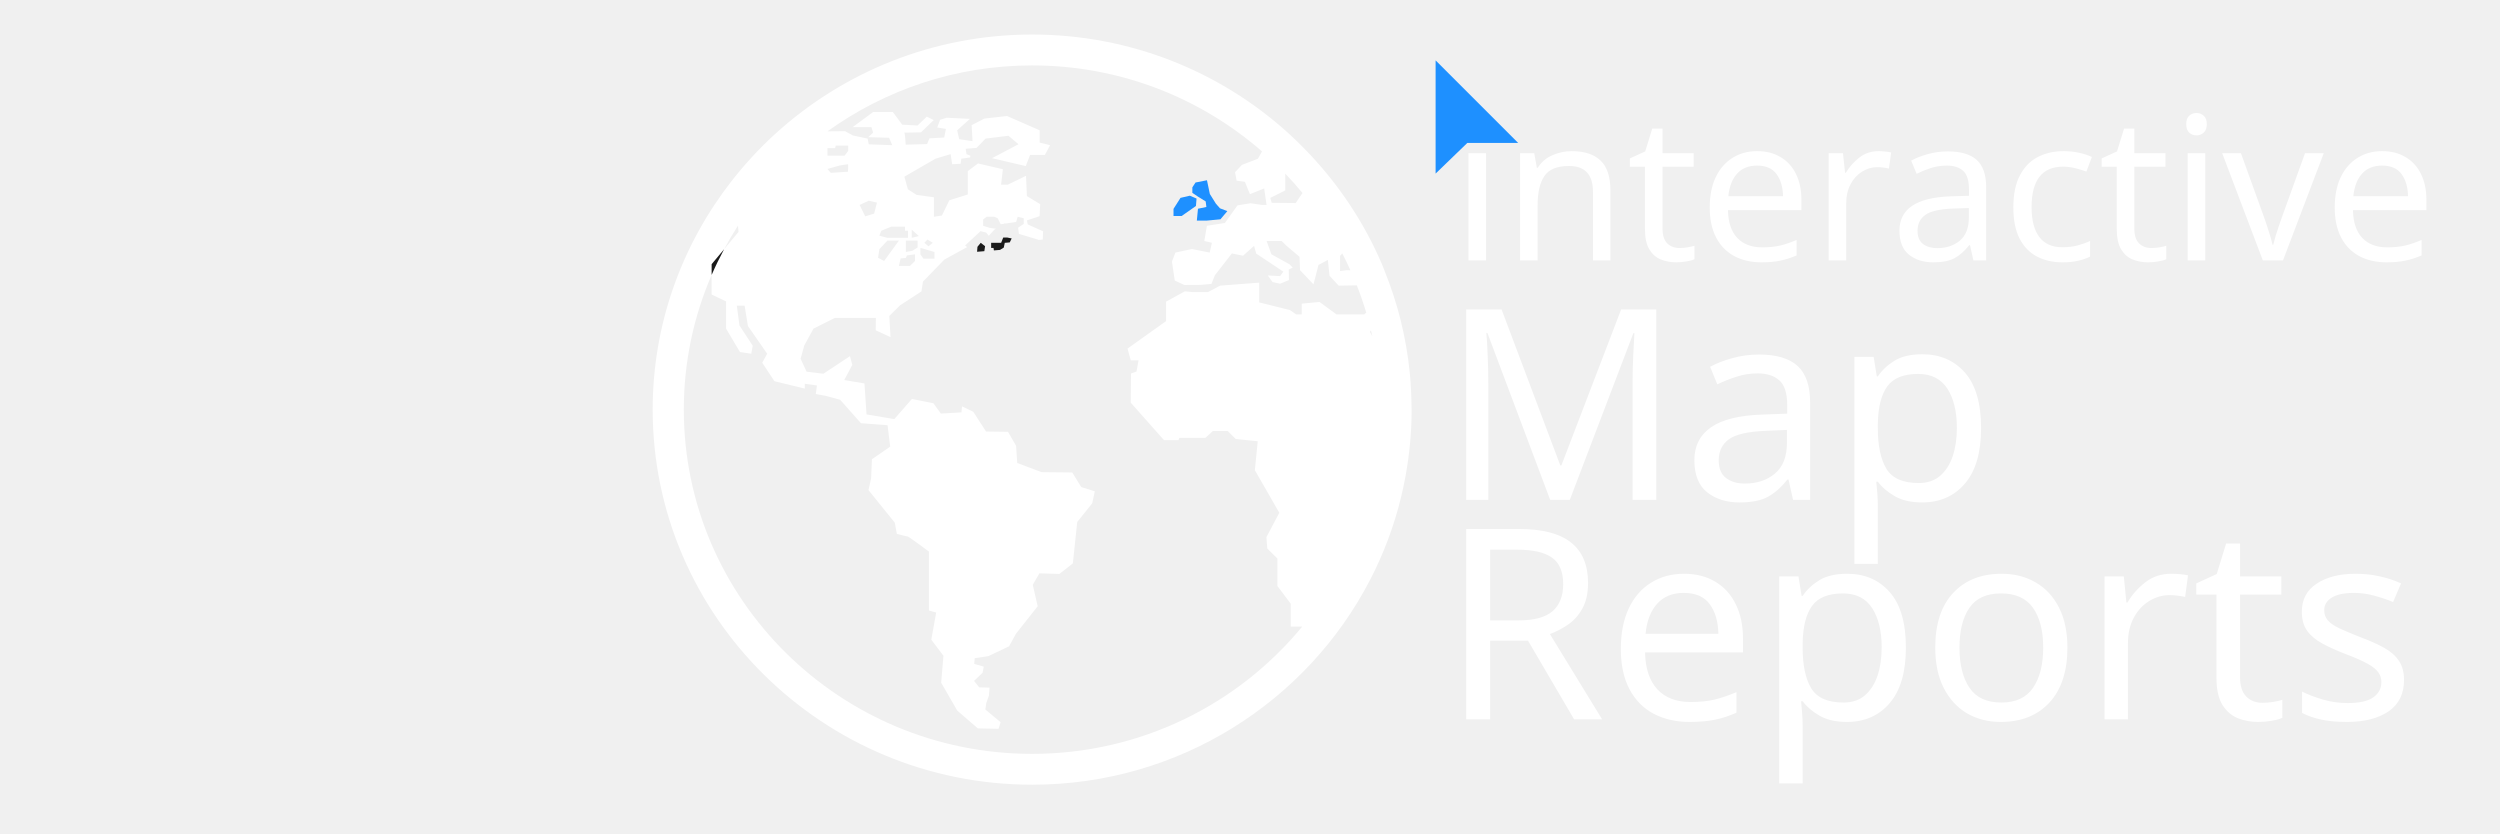
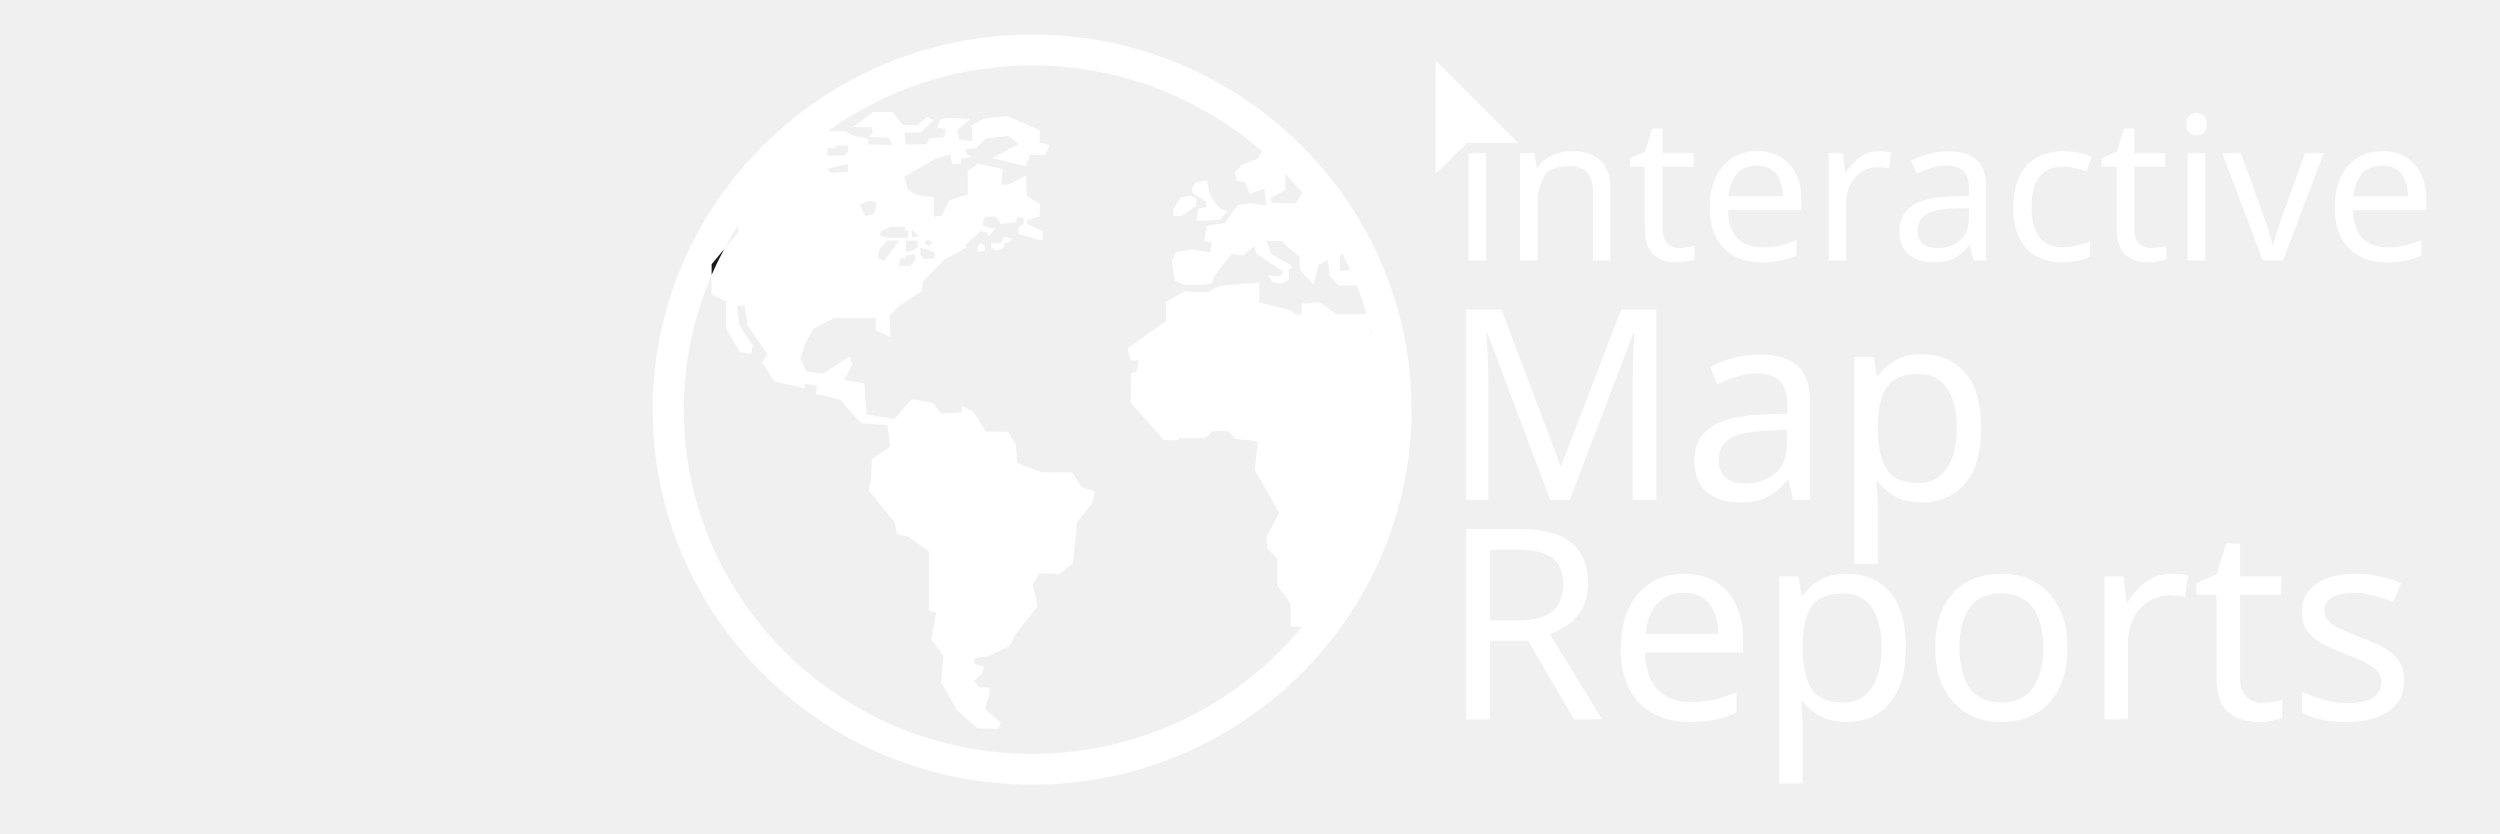
<svg xmlns="http://www.w3.org/2000/svg" xmlns:xlink="http://www.w3.org/1999/xlink" version="1.1" id="Capa_1" x="0px" y="0px" width="300" height="100" viewBox="0 0 300 100" xml:space="preserve">
  <defs id="defs3879">
    <path d="m 9,25 c 0,4.971 4.03,9 9,9 v 0 c 4.97,0 9,-4.029 9,-9 v 0 c 0,-4.971 -4.03,-9 -9,-9 v 0 c -4.97,0 -9,4.029 -9,9 z" id="path-1" />
    <linearGradient id="linearGradient-slice3" y2="9" x2="4.5" y1="0" x1="4.5" gradientUnits="userSpaceOnUse">
      <stop id="stop33150" offset="0%" stop-color="#4AB4EF" />
      <stop id="stop33152" offset="100%" stop-color="#3582E5" />
    </linearGradient>
    <path d="M 0,0 H 9 V 9 H 0 Z" id="path-4" />
    <linearGradient id="linearGradient-slice6" y2="18" x2="13.5" y1="9" x1="13.5" gradientUnits="userSpaceOnUse">
      <stop id="stop33156" offset="0%" stop-color="#3481E4" />
      <stop id="stop33158" offset="100%" stop-color="#2051DB" />
    </linearGradient>
    <linearGradient id="linearGradient-slice7" y2="9" x2="13.5" y1="0" x1="13.5" gradientUnits="userSpaceOnUse">
      <stop id="stop33161" offset="0%" stop-color="#6BDCFC" />
      <stop id="stop33163" offset="100%" stop-color="#4DC6FA" />
    </linearGradient>
    <linearGradient id="linearGradient-slice8" y2="18" x2="4.5" y1="9" x1="4.5" gradientUnits="userSpaceOnUse">
      <stop id="stop33166" offset="0%" stop-color="#4BC5F9" />
      <stop id="stop33168" offset="100%" stop-color="#2FB0F8" />
    </linearGradient>
    <rect height="40" width="28" id="SVGID_1_" />
    <rect height="40" width="28" id="SVGID_3_" />
    <rect height="19" width="19" y="16" x="4" id="SVGID_5_" />
    <rect height="19" width="19" y="16" x="4" id="SVGID_7_" />
  </defs>
  <g id="g3846" transform="translate(0,-256.926)" />
  <g id="g3848" transform="translate(0,-256.926)" />
  <g id="g3850" transform="translate(0,-256.926)" />
  <g id="g3852" transform="translate(0,-256.926)" />
  <g id="g3854" transform="translate(0,-256.926)" />
  <g id="g3856" transform="translate(0,-256.926)" />
  <g id="g3858" transform="translate(0,-256.926)" />
  <g id="g3860" transform="translate(0,-256.926)" />
  <g id="g3862" transform="translate(0,-256.926)" />
  <g id="g3864" transform="translate(0,-256.926)" />
  <g id="g3866" transform="translate(0,-256.926)" />
  <g id="g3868" transform="translate(0,-256.926)" />
  <g id="g3870" transform="translate(0,-256.926)" />
  <g id="g3872" transform="translate(0,-256.926)" />
  <g id="g3874" transform="translate(0,-256.926)" />
  <g id="g3844" transform="matrix(0.2551656,0,0,0.2522124,78.32095,4.143623)" style="fill:#1a1a1a">
    <g id="g3842" style="fill:#1a1a1a">
      <g id="g3840" style="fill:#1a1a1a">
-         <polygon points="255.913,88.517 260.677,88.517 266.998,87.913 270.251,84.021 266.788,82.678 264.883,80.488 262.024,75.858 260.677,69.329 255.286,70.409 253.799,72.721 253.799,75.312 256.378,77.084 260.072,79.408 260.398,82.045 256.447,82.882 " id="polygon3828" style="fill:#1e90ff;fill-opacity:1" />
-         <polygon points="248.233,77.706 244.945,82.94 244.945,86.344 248.768,86.344 255.495,81.569 255.773,78.037 252.637,76.683 " id="polygon3830" style="fill:#1e90ff;fill-opacity:1" />
-         <path d="m 164.852,96.598 -0.976,2.498 h -4.7 v 2.428 h 1.121 c 0,0 0.07,0.511 0.168,1.191 l 2.876,-0.238 1.783,-1.121 0.465,-2.248 2.335,-0.204 0.912,-1.888 -2.138,-0.442 z" id="path3832" style="fill:#1a1a1a" />
-         <polygon points="156.324,100.705 154.279,99.096 152.739,101.001 152.565,103.366 155.976,103.081 " id="polygon3834" style="fill:#1a1a1a" />
+         <polygon points="255.913,88.517 260.677,88.517 266.998,87.913 270.251,84.021 266.788,82.678 264.883,80.488 262.024,75.858 260.677,69.329 255.286,70.409 253.799,72.721 253.799,75.312 256.378,77.084 260.072,79.408 260.398,82.045 256.447,82.882 " id="polygon3828" style="fill:#ffffff;fill-opacity:1" />
+         <polygon points="248.233,77.706 244.945,82.94 244.945,86.344 248.768,86.344 255.495,81.569 255.773,78.037 252.637,76.683 " id="polygon3830" style="fill:#ffffff;fill-opacity:1" />
+         <path d="m 164.852,96.598 -0.976,2.498 h -4.7 v 2.428 h 1.121 c 0,0 0.07,0.511 0.168,1.191 l 2.876,-0.238 1.783,-1.121 0.465,-2.248 2.335,-0.204 0.912,-1.888 -2.138,-0.442 z" id="path3832" style="fill:#ffffff" />
+         <polygon points="156.324,100.705 154.279,99.096 152.739,101.001 152.565,103.366 155.976,103.081 " id="polygon3834" style="fill:#ffffff" />
        <path d="m 356.868,176.633 c -0.047,-5.223 -0.313,-10.398 -0.802,-15.505 -1.662,-17.01 -5.717,-33.311 -11.828,-48.589 -0.441,-1.127 -0.859,-2.283 -1.336,-3.41 -8.121,-19.183 -19.531,-36.646 -33.474,-51.721 -0.906,-0.987 -1.835,-1.952 -2.765,-2.916 -2.649,-2.736 -5.333,-5.415 -8.156,-7.971 C 266.788,17.631 224.642,0 178.463,0 131.896,0 89.447,17.957 57.635,47.271 50.222,54.103 43.414,61.574 37.227,69.556 13.919,99.717 0,137.49 0,178.463 c 0,98.398 80.059,178.463 178.463,178.463 69.225,0 129.316,-39.643 158.897,-97.399 6.32,-12.327 11.247,-25.491 14.569,-39.294 0.837,-3.486 1.58,-7.018 2.208,-10.585 1.801,-10.137 2.788,-20.56 2.788,-31.196 -0.023,-0.593 -0.057,-1.203 -0.057,-1.819 z m -33.59,-71.327 1.022,-1.162 c 1.359,2.637 2.649,5.304 3.846,8.028 l -1.708,-0.07 -3.172,0.436 v -7.233 h 0.012 z m -25.794,-31.15 0.023,-7.971 c 2.812,2.975 5.508,6.036 8.087,9.214 l -3.207,4.781 -11.247,-0.111 -0.696,-2.341 z M 82.214,54.364 v -0.302 h 3.567 l 0.325,-1.226 h 5.838 v 2.55 l -1.691,2.236 h -8.052 v -3.259 h 0.013 z m 5.711,7.959 c 0,0 3.578,-0.61 3.892,-0.61 0.296,0 0,3.573 0,3.573 l -8.081,0.511 -1.534,-1.847 z m 246.717,70.833 h -13.06 l -7.971,-5.92 -8.365,0.808 v 5.112 h -2.648 l -2.848,-2.033 -14.512,-3.671 v -9.4 l -18.38,1.423 -5.705,3.062 h -7.285 l -3.59,-0.36 -8.854,4.926 v 9.254 l -18.097,13.065 1.5,5.583 h 3.677 l -0.964,5.315 -2.58,0.953 -0.133,13.884 15.633,17.823 h 6.819 l 0.407,-1.081 h 12.246 l 3.531,-3.265 h 6.948 l 3.812,3.811 10.328,1.069 -1.359,13.757 11.503,20.28 -6.064,11.572 0.406,5.438 4.775,4.752 v 13.095 l 6.251,8.412 v 10.897 h 5.391 c -30.046,36.913 -75.823,60.534 -127.026,60.534 -90.312,0 -163.783,-73.454 -163.783,-163.777 0,-22.732 4.665,-44.401 13.077,-64.089 v -5.106 l 5.855,-7.11 c 2.033,-3.846 4.212,-7.582 6.542,-11.235 l 0.25,2.974 -6.791,8.261 c -2.108,3.985 -4.084,8.052 -5.855,12.217 v 9.312 l 6.791,3.276 v 12.955 l 6.535,11.136 5.316,0.808 0.68,-3.817 -6.245,-9.661 -1.237,-9.388 h 3.677 l 1.557,9.673 9.051,13.193 -2.33,4.27 5.734,8.795 14.291,3.532 v -2.306 l 5.711,0.808 -0.534,4.078 4.484,0.825 6.948,1.888 9.8,11.171 12.507,0.941 1.237,10.207 -8.58,5.984 -0.39,9.115 -1.237,5.588 12.386,15.5 0.947,5.32 c 0,0 4.49,1.209 5.048,1.209 0.535,0 10.062,7.227 10.062,7.227 v 28.024 l 3.393,0.964 -2.294,12.92 5.71,7.634 -1.068,12.827 7.563,13.269 9.696,8.47 9.731,0.197 0.952,-3.148 -7.163,-6.029 0.418,-2.986 1.272,-3.684 0.273,-3.741 -4.839,-0.14 -2.44,-3.066 4.021,-3.881 0.546,-2.916 -4.496,-1.29 0.261,-2.719 6.402,-0.976 9.73,-4.672 3.265,-6.006 10.196,-13.06 -2.312,-10.213 3.131,-5.438 9.399,0.278 6.327,-5.02 2.051,-19.693 7.04,-8.877 1.237,-5.704 -6.39,-2.045 -4.224,-6.942 -14.419,-0.145 -11.444,-4.351 -0.534,-8.162 -3.811,-6.675 -10.335,-0.145 -5.995,-9.382 -5.298,-2.585 -0.273,2.858 -9.672,0.569 -3.532,-4.926 -10.079,-2.045 -8.302,9.603 -13.065,-2.23 -0.953,-14.727 -9.527,-1.632 3.805,-7.221 -1.092,-4.148 -12.531,8.371 -7.877,-0.964 -2.817,-6.158 1.737,-6.355 4.339,-8.005 9.998,-5.072 h 19.322 l -0.064,5.891 6.948,3.235 -0.558,-10.062 5.007,-5.037 10.103,-6.64 0.703,-4.659 10.068,-10.486 10.707,-5.937 -0.941,-0.773 7.256,-6.826 2.655,0.703 1.214,1.522 2.76,-3.062 0.68,-0.296 -3.021,-0.43 -3.084,-0.987 v -2.963 l 1.632,-1.33 h 3.579 l 1.655,0.726 1.418,2.858 1.737,-0.267 v -0.244 l 0.5,0.163 5.02,-0.772 0.714,-2.463 2.852,0.726 v 2.667 l -2.666,1.818 h 0.018 l 0.377,2.928 9.115,2.794 c 0,0 0,0.035 0.023,0.11 l 2.079,-0.18 0.146,-3.939 -7.209,-3.282 -0.396,-1.894 5.972,-2.033 0.273,-5.722 -6.245,-3.805 -0.412,-9.667 -8.581,4.218 h -3.143 l 0.837,-7.355 -11.688,-2.748 -4.816,3.654 v 11.119 l -8.673,2.754 -3.486,7.244 -3.758,0.604 v -9.277 l -8.162,-1.133 -4.096,-2.667 -1.639,-6.007 14.611,-8.54 7.14,-2.179 0.72,4.804 3.991,-0.215 0.308,-2.411 4.166,-0.599 0.07,-0.842 -1.784,-0.738 -0.407,-2.544 5.118,-0.43 3.091,-3.213 0.18,-0.238 0.035,0.012 0.941,-0.976 10.753,-1.354 4.746,4.032 -12.467,6.64 15.871,3.747 2.045,-5.31 h 6.948 l 2.44,-4.625 -4.903,-1.226 v -5.856 l -15.359,-6.803 -10.62,1.226 -6.001,3.125 0.407,7.628 -6.257,-0.953 -0.964,-4.212 6.007,-5.449 -10.898,-0.535 -3.125,0.953 -1.359,3.677 4.084,0.686 -0.813,4.084 -6.936,0.406 -1.092,2.725 -10.075,0.277 c 0,0 -0.273,-5.711 -0.703,-5.711 -0.389,0 7.901,-0.145 7.901,-0.145 l 5.995,-5.85 -3.271,-1.632 -4.339,4.223 -7.222,-0.406 -4.403,-6.019 h -9.254 l -9.661,7.21 h 8.848 l 0.796,2.597 -2.307,2.172 9.807,0.279 1.487,3.532 -11.032,-0.407 -0.546,-2.725 -6.925,-1.499 -3.689,-2.033 -8.255,0.069 c 27.043,-19.699 60.284,-31.358 96.226,-31.358 41.403,0 79.263,15.476 108.124,40.915 l -1.929,3.474 -7.564,2.962 -3.194,3.462 0.743,4.02 3.893,0.546 2.358,5.867 6.704,-2.713 1.127,7.86 h -2.045 l -5.519,-0.819 -6.111,1.022 -5.926,8.377 -8.458,1.319 -1.221,7.25 3.579,0.842 -1.046,4.665 -8.412,-1.69 -7.703,1.69 -1.639,4.293 1.325,9.01 4.531,2.115 7.61,-0.046 5.123,-0.465 1.58,-4.078 8.018,-10.422 5.264,1.081 5.193,-4.7 0.976,3.678 12.78,8.621 -1.557,2.108 -5.763,-0.308 2.23,3.137 3.556,0.79 4.159,-1.737 -0.093,-5.002 1.859,-0.923 -1.487,-1.575 -8.528,-4.758 -2.254,-6.314 h 7.099 l 2.243,2.248 6.134,5.257 0.244,6.367 6.332,6.733 2.348,-9.231 4.392,-2.394 0.802,7.552 4.287,4.7 8.54,-0.139 c 1.661,4.247 3.148,8.563 4.427,12.978 z M 97.324,81.092 l 4.27,-2.044 3.881,0.929 -1.324,5.211 -4.183,1.319 z m 22.749,12.258 v 3.37 h -9.783 l -3.689,-1.028 0.918,-2.341 4.7,-1.94 h 6.437 v 1.94 h 1.417 z m 4.509,4.7 v 3.259 l -2.463,1.58 -3.044,0.575 c 0,0 0,-4.903 0,-5.415 h 5.507 z m -2.76,-1.33 v -3.893 l 3.363,3.067 z m 1.533,7.848 v 3.178 l -2.347,2.347 h -5.211 l 0.813,-3.573 2.463,-0.215 0.5,-1.226 z M 110.39,98.05 h 5.408 l -6.948,9.696 -2.852,-1.534 0.616,-4.084 z m 22.139,5.414 v 3.166 h -5.211 l -1.417,-2.062 v -2.951 h 0.406 z m -4.781,-4.368 1.475,-1.557 2.498,1.557 -1.999,1.656 z m 209.543,42.332 0.511,-0.61 c 0.232,0.93 0.441,1.859 0.662,2.789 z" id="path3836" style="fill:#ffffff" />
        <path d="m 27.734,109.268 v 5.106 c 1.771,-4.177 3.747,-8.231 5.855,-12.223 z" id="path3838" style="fill:#1a1a1a" />
      </g>
    </g>
  </g>
  <text xml:space="preserve" style="font-style:normal;font-variant:normal;font-weight:normal;font-stretch:normal;font-size:26.667px;line-height:1.25;font-family:'Segoe UI';-inkscape-font-specification:'Segoe UI';letter-spacing:0px;word-spacing:0px;fill:#ffffff;fill-opacity:1;stroke:none" x="174.169" y="31.246" id="text1174">
    <tspan id="tspan1172" x="174.169" y="31.246" style="font-size:24px;fill:#ffffff">interactive</tspan>
  </text>
-   <g id="g1112" transform="translate(206.9062,21.04414)" style="fill:#1e90ff;fill-opacity:1;stroke:#1e90ff;stroke-opacity:1">
+   <g id="g1112" transform="translate(206.9062,21.04414)" style="fill:#ffffff;fill-opacity:1;stroke:#ffffff;stroke-opacity:1">
    <defs id="defs1073">
      <rect height="40" width="28" id="rect1125" x="0" y="0" />
    </defs>
    <clipPath id="SVGID_2_">
      <use id="use1075" overflow="visible" xlink:href="#SVGID_1_" style="overflow:visible" x="0" y="0" width="100%" height="100%" />
    </clipPath>
-     <polygon id="polygon1110" points="8,13.1 8.1,13 13.2,13 5,4.8 5,16 " clip-path="url(#SVGID_2_)" transform="translate(-39.13331,-17.39258)" style="fill:#1e90ff;fill-opacity:1;stroke:#1e90ff;stroke-opacity:1" />
+     <polygon id="polygon1110" points="8,13.1 8.1,13 13.2,13 5,4.8 5,16 " clip-path="url(#SVGID_2_)" transform="translate(-39.13331,-17.39258)" style="fill:#ffffff;fill-opacity:1;stroke:#ffffff;stroke-opacity:1" />
  </g>
  <text xml:space="preserve" style="font-style:normal;font-variant:normal;font-weight:normal;font-stretch:normal;font-size:40px;line-height:1.25;font-family:'Segoe UI';-inkscape-font-specification:'Segoe UI';letter-spacing:0px;word-spacing:0px;fill:#ffffff;fill-opacity:1;stroke:none" x="172.832" y="59.982" id="text1178">
    <tspan id="tspan1176" x="172.832" y="59.982" style="font-style:normal;font-variant:normal;font-weight:normal;font-stretch:normal;font-size:32px;font-family:'Segoe UI';-inkscape-font-specification:'Segoe UI';fill:#ffffff">Map</tspan>
  </text>
  <text xml:space="preserve" style="font-style:normal;font-variant:normal;font-weight:normal;font-stretch:normal;font-size:32px;line-height:1.25;font-family:'Trebuchet MS';-inkscape-font-specification:'Trebuchet MS';letter-spacing:0px;word-spacing:0px;fill:#ffffff;fill-opacity:1;stroke:none" x="172.832" y="86.322" id="text1182">
    <tspan id="tspan1180" x="172.832" y="86.322" style="font-style:normal;font-variant:normal;font-weight:normal;font-stretch:normal;font-family:'Segoe UI';-inkscape-font-specification:'Segoe UI';fill:#ffffff">Reports</tspan>
  </text>
</svg>
